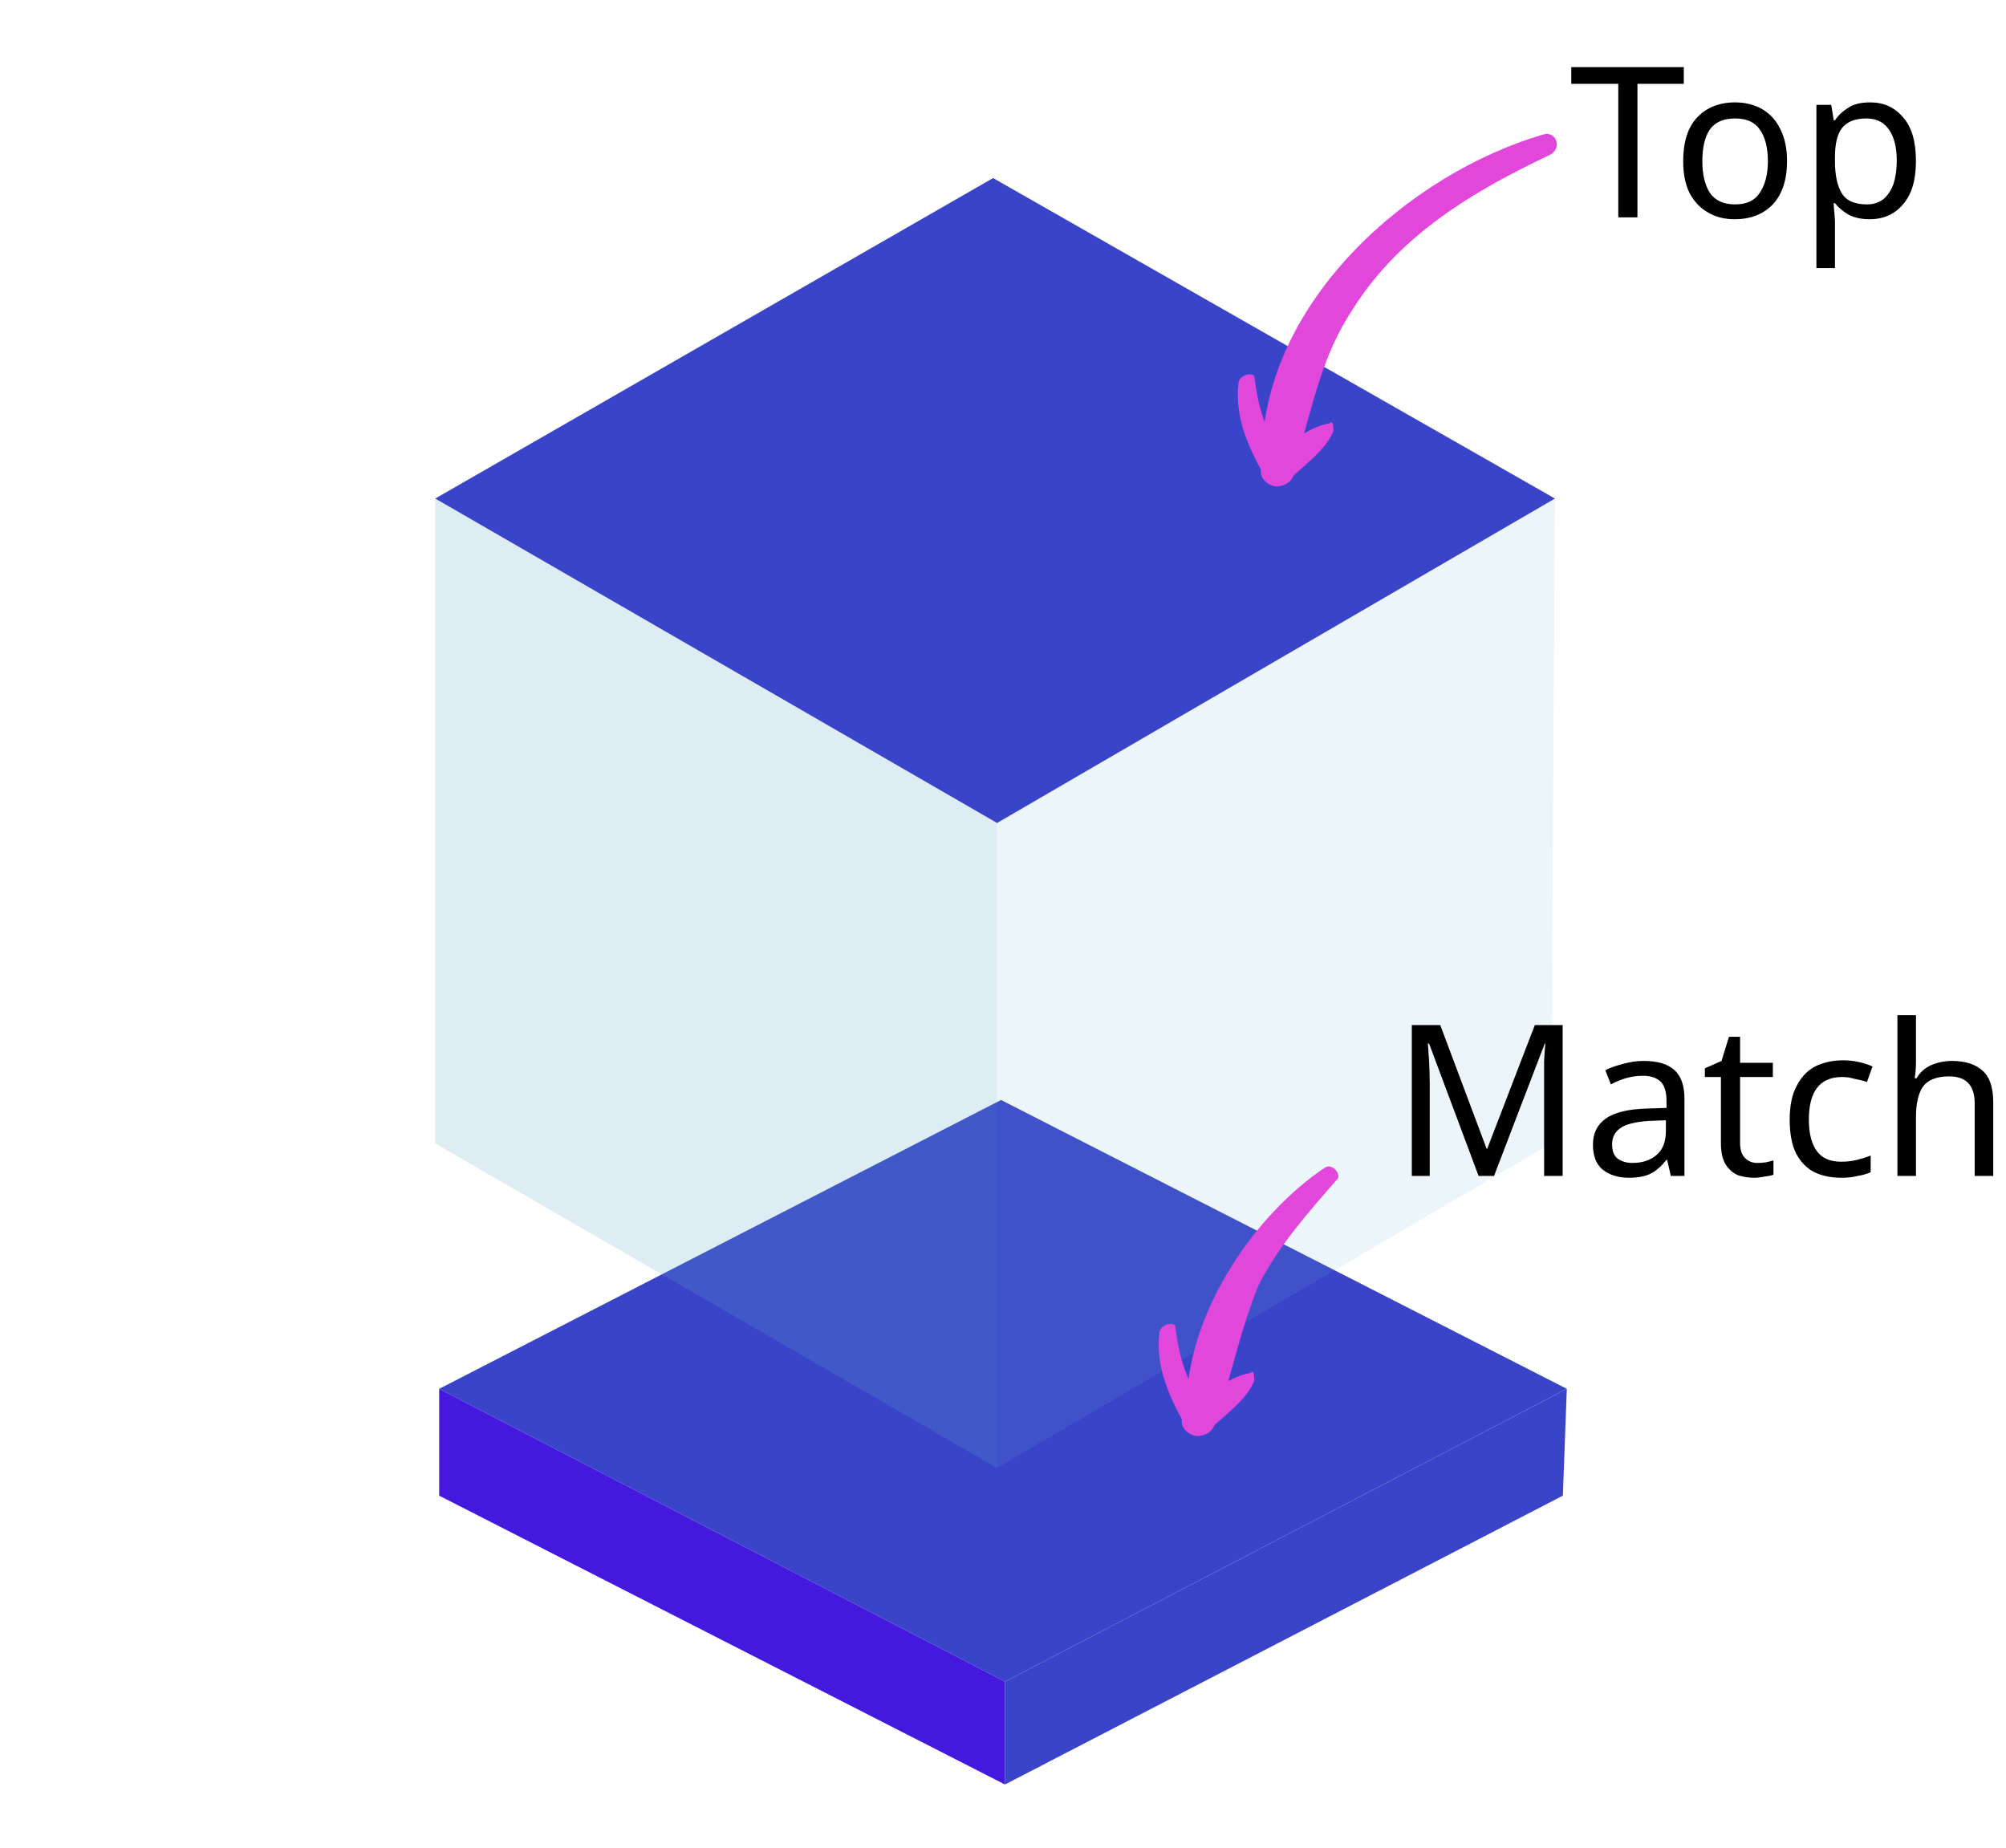
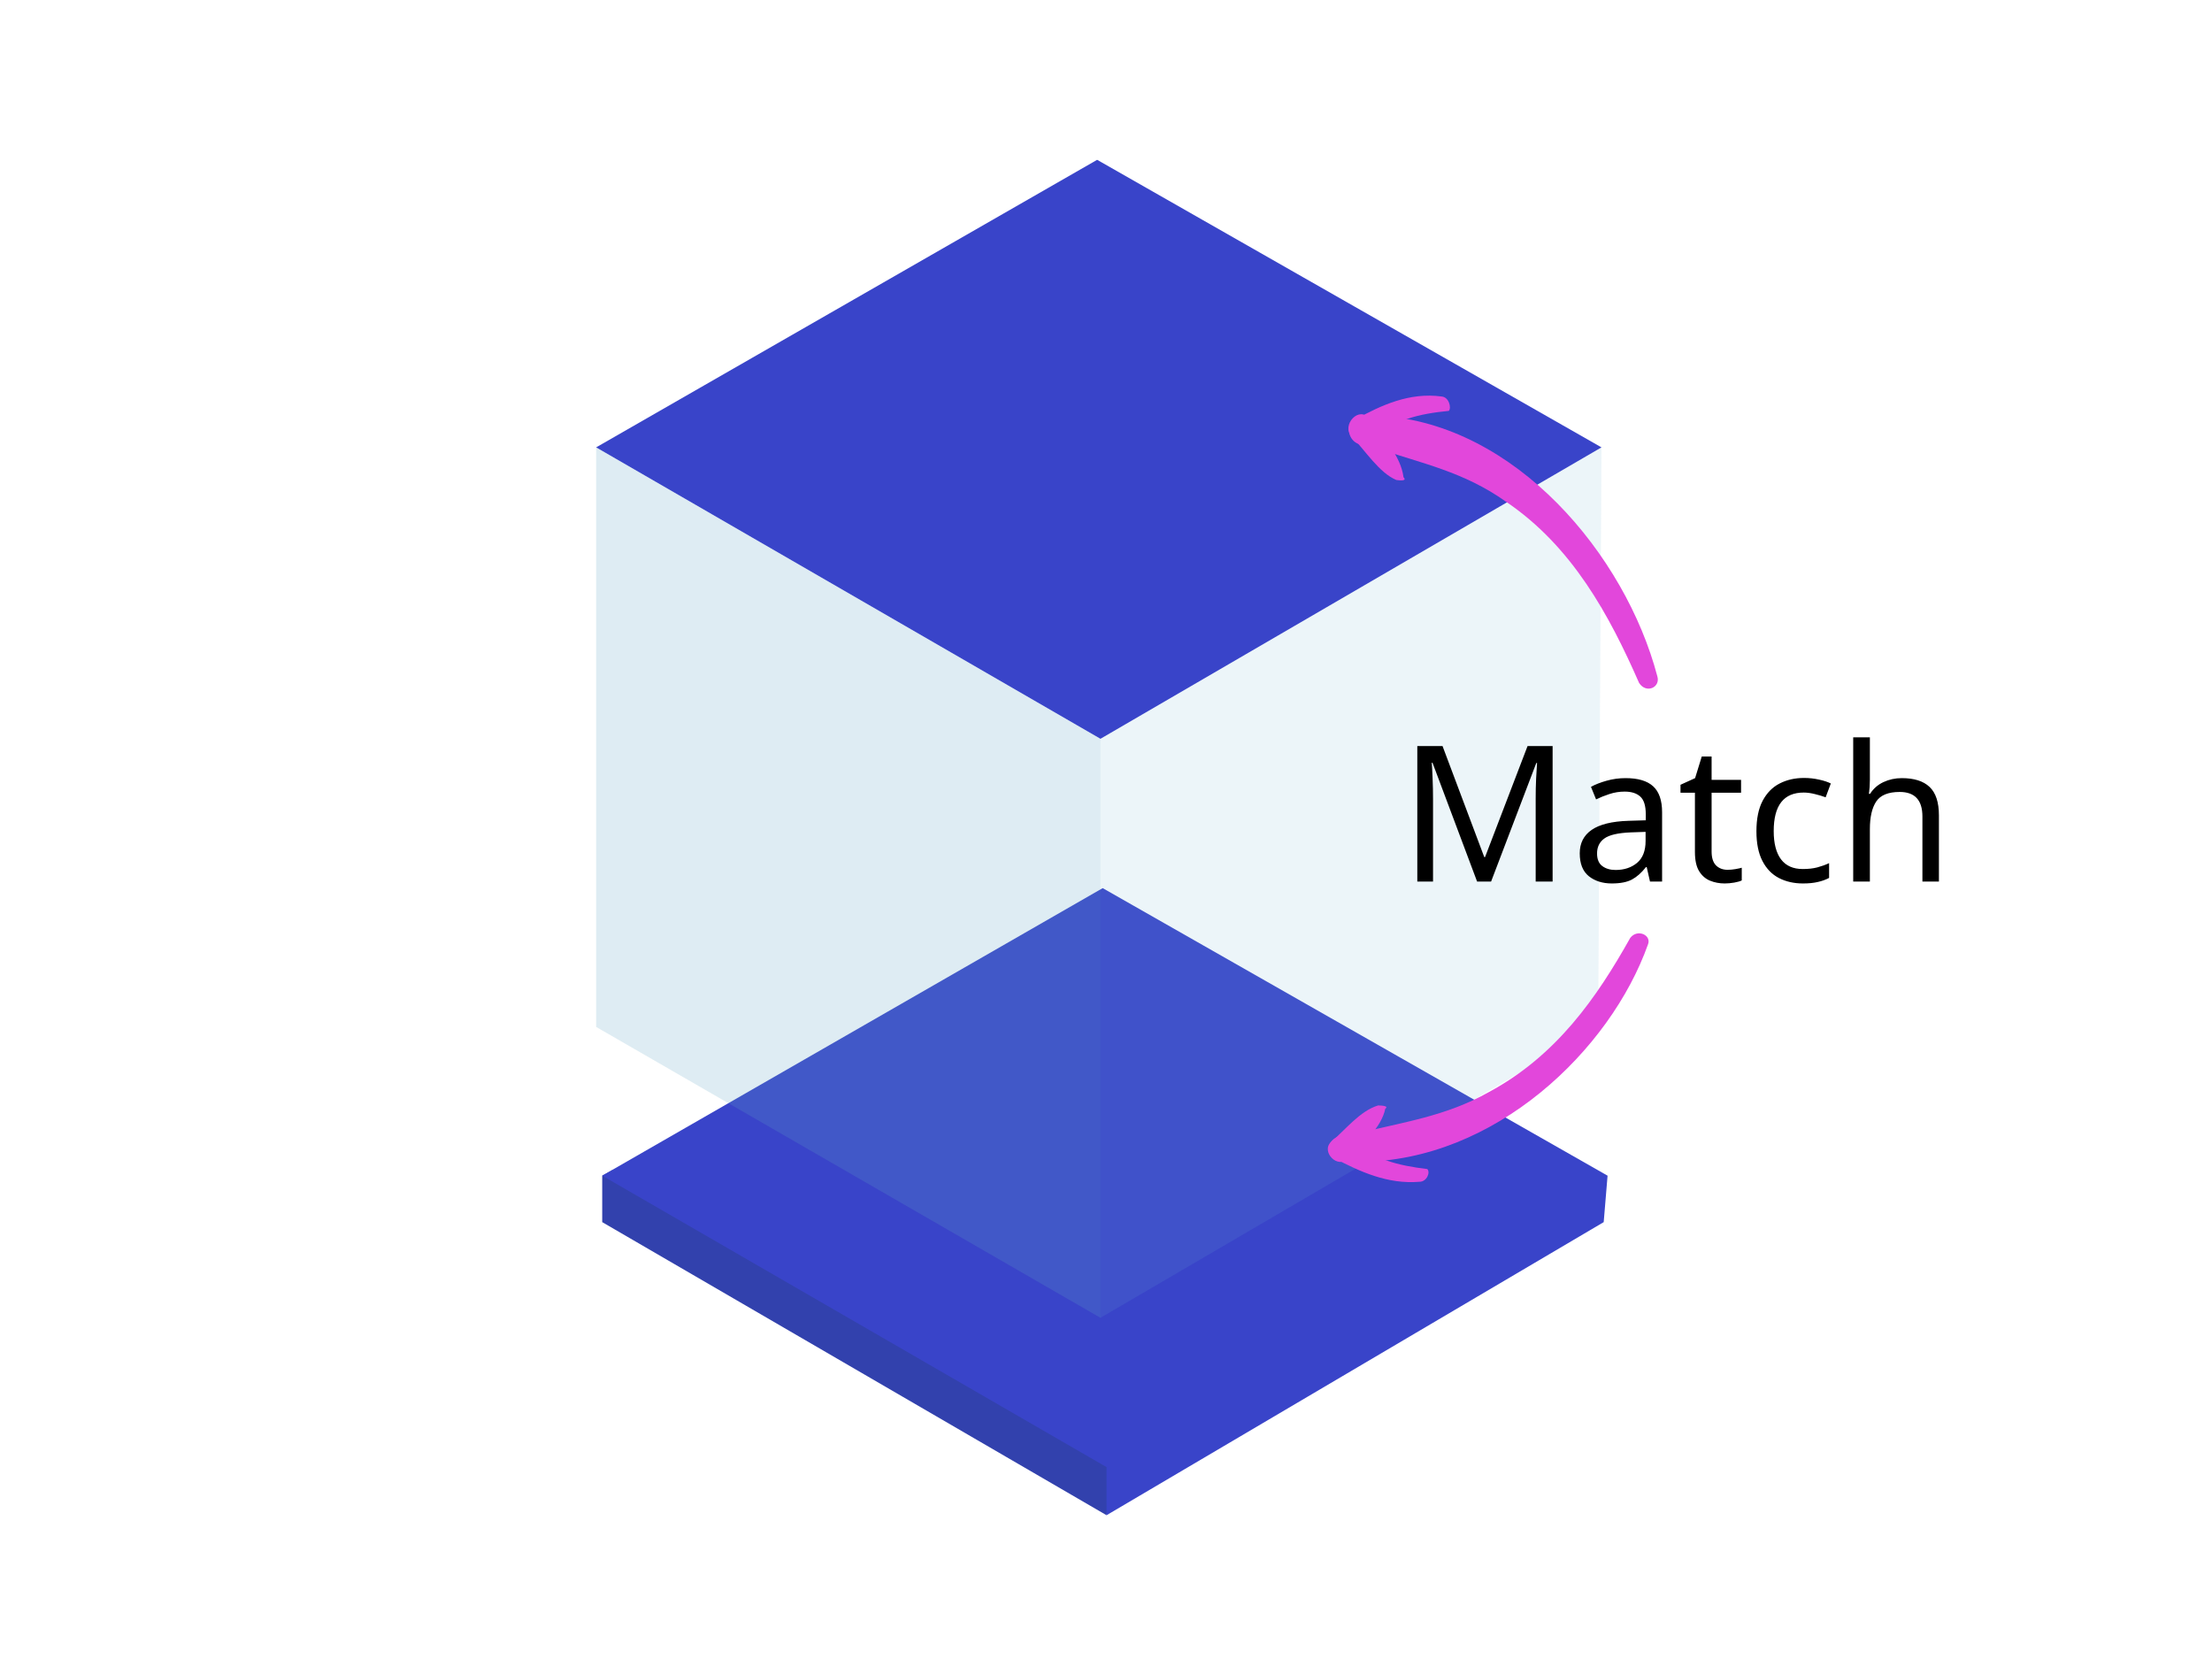
- <svg xmlns="http://www.w3.org/2000/svg" version="1.1" id="Layer_1" x="0px" y="0px" viewBox="0 0 50.7 46.7" enable-background="new 0 0 50.7 46.7" xml:space="preserve">
+ <svg xmlns="http://www.w3.org/2000/svg" version="1.1" id="Layer_1" x="0px" y="0px" viewBox="0 0 400 300" enable-background="new 0 0 400 300" xml:space="preserve">
  <g>
    <g>
-       <polygon fill="#3944C9" points="39.6,35.1 25.4,42.5 11.1,35.1 25.3,27.8   " />
+       <polygon fill="#3241AD" points="201.8,263.8 200.1,274 108.9,221 108.9,212.6 110.7,211.6   " />
+     </g>
+     <polygon fill="#3944C9" points="199.4,160.6 108.9,212.6 200.1,265.3 200.1,274 290,221 290.7,212.6  " />
+   </g>
+   <g>
+     <g>
+       <polygon fill="#3944C9" points="289.6,80.9 199,133.6 107.8,80.9 198.4,28.9   " />
+     </g>
+     <g opacity="0.13">
+       <polygon fill="#6AB2D2" points="289.6,80.9 289,185.7 199,238.3 199,133.6   " />
+     </g>
+     <g opacity="0.21">
+       <polygon fill="#62A5C3" points="199,133.6 199,238.3 107.8,185.7 107.8,80.9   " />
+     </g>
+   </g>
+   <text transform="matrix(1 0 0 1 252.9656 159.4131)" font-family="'Fugue-Regular'" font-size="34.314">Match</text>
+   <g>
+     <g>
+       <g>
+         <path fill="#E247DB" d="M299.7,122.3c-5.8-22-25.7-45.7-50.1-47.1c-3.2-0.1-4,5-0.8,5.8c8.3,2.8,15.9,4.3,23.5,9.7     c12,8.1,18.7,20.5,24.1,32.8C297.7,125.5,300.3,124.3,299.7,122.3L299.7,122.3z" />
+       </g>
    </g>
    <g>
-       <polygon fill="#3944C9" points="39.6,35.1 39.5,37.8 25.4,45.1 25.4,42.5   " />
+       <g>
+         <path fill="#E247DB" d="M260.7,71.7c-5.8-0.8-11,1.6-15.5,4.1c-2,1.2-1.4,3.8,0.5,4.5c0.6,0,1.3,0,1.9,0.1     c2.6,0.1,3.3-3.8,0.8-4.5c-0.6,0-1.3,0-1.9-0.1c0.6,1.3,1.2,2.6,1.8,3.9c3.3-3.8,8.5-4.9,13.7-5.4     C262.5,73.7,262,71.8,260.7,71.7L260.7,71.7z" />
+       </g>
    </g>
    <g>
-       <polygon fill="#4419DD" points="25.4,42.5 25.4,45.1 11.1,37.8 11.1,35.1   " />
+       <g>
+         <path fill="#E247DB" d="M253.8,86.3c-0.5-3.9-3.7-7.2-6.1-10.5c-1.9-2.6-5.2,1.1-3.3,3.1c2.5,2.6,5,6.6,8.1,7.9     C253.2,86.9,254.5,87,253.8,86.3L253.8,86.3z" />
+       </g>
    </g>
  </g>
  <g>
    <g>
-       <polygon fill="#3944C9" points="39.3,12.6 25.2,20.8 11,12.6 25.1,4.5   " />
+       <g>
+         <path fill="#E247DB" d="M298,170.8c-6.8,19.1-27.7,39.2-52.1,39.3c-3.2-0.1-3.8-4.6-0.6-5.1c8.4-2.1,16.1-3.1,23.9-7.5     c12.3-6.6,19.6-17.2,25.6-27.9C296.1,167.9,298.7,169.1,298,170.8L298,170.8z" />
+       </g>
    </g>
-     <g opacity="0.13">
-       <polygon fill="#6AB2D2" points="39.3,12.6 39.2,28.9 25.2,37.1 25.2,20.8   " />
+     <g>
+       <g>
+         <path fill="#E247DB" d="M256.7,213.7c-5.8,0.5-10.9-1.9-15.3-4.2c-1.9-1.2-1.2-3.4,0.7-4c0.6,0,1.3,0,1.9,0c2.6,0,3.2,3.5,0.6,4     c-0.6,0-1.3,0-1.9,0c0.7-1.1,1.3-2.2,2-3.4c3.2,3.5,8.3,4.7,13.4,5.3C258.7,212,258,213.7,256.7,213.7L256.7,213.7z" />
+       </g>
    </g>
-     <g opacity="0.21">
-       <polygon fill="#62A5C3" points="25.2,20.8 25.2,37.1 11,28.9 11,12.6   " />
-     </g>
-   </g>
-   <text transform="matrix(1 0 0 1 39.6662 5.4938)" font-family="'Fugue-Regular'" font-size="5.306">Top</text>
-   <text transform="matrix(1 0 0 1 35.1667 29.7192)" font-family="'Fugue-Regular'" font-size="5.342">Match</text>
-   <g>
    <g>
-       <path fill="#E247DB" d="M33.5,29.5c-1.8,1.2-3.4,3.6-3.5,5.8c0,0.5,0.8,0.6,0.9,0.1c0.3-1,0.5-1.9,0.9-2.9c0.5-1,1.3-1.9,2-2.7    C33.9,29.7,33.7,29.4,33.5,29.5L33.5,29.5z" />
-     </g>
-   </g>
-   <g>
-     <g>
-       <path fill="#E247DB" d="M29.3,33.7c-0.1,0.9,0.3,1.7,0.7,2.4c0.2,0.3,0.6,0.2,0.7-0.1c0-0.1,0-0.2,0-0.3c0-0.4-0.6-0.5-0.7-0.1    c0,0.1,0,0.2,0,0.3c0.2-0.1,0.4-0.2,0.6-0.3c-0.6-0.5-0.8-1.3-0.9-2.1C29.6,33.4,29.3,33.5,29.3,33.7L29.3,33.7z" />
-     </g>
-   </g>
-   <g>
-     <g>
-       <path fill="#E247DB" d="M31.6,34.7c-0.6,0.1-1.1,0.6-1.6,1c-0.4,0.3,0.2,0.8,0.5,0.5c0.4-0.4,1-0.8,1.2-1.3    C31.7,34.8,31.7,34.6,31.6,34.7L31.6,34.7z" />
-     </g>
-   </g>
-   <g>
-     <g>
-       <path fill="#E247DB" d="M39,3.4c-3.4,1-7,4.2-7.1,8c0,0.5,0.8,0.6,0.9,0.1c0.4-1.3,0.6-2.5,1.4-3.7c1.2-1.9,3.1-3,5-3.9    C39.5,3.7,39.3,3.3,39,3.4L39,3.4z" />
-     </g>
-   </g>
-   <g>
-     <g>
-       <path fill="#E247DB" d="M31.3,9.7c-0.1,0.9,0.3,1.7,0.7,2.4c0.2,0.3,0.6,0.2,0.7-0.1c0-0.1,0-0.2,0-0.3c0-0.4-0.6-0.5-0.7-0.1    c0,0.1,0,0.2,0,0.3c0.2-0.1,0.4-0.2,0.6-0.3c-0.6-0.5-0.8-1.3-0.9-2.1C31.6,9.4,31.3,9.5,31.3,9.7L31.3,9.7z" />
-     </g>
-   </g>
-   <g>
-     <g>
-       <path fill="#E247DB" d="M33.6,10.7c-0.6,0.1-1.1,0.6-1.6,1c-0.4,0.3,0.2,0.8,0.5,0.5c0.4-0.4,1-0.8,1.2-1.3    C33.7,10.8,33.7,10.6,33.6,10.7L33.6,10.7z" />
+       <g>
+         <path fill="#E247DB" d="M250.5,200.5c-0.7,3.4-4,6.2-6.6,8.9c-2,2.2-5.1-1.2-3.2-2.9c2.6-2.2,5.2-5.6,8.5-6.6     C249.9,199.9,251.2,200,250.5,200.5L250.5,200.5z" />
+       </g>
    </g>
  </g>
</svg>
